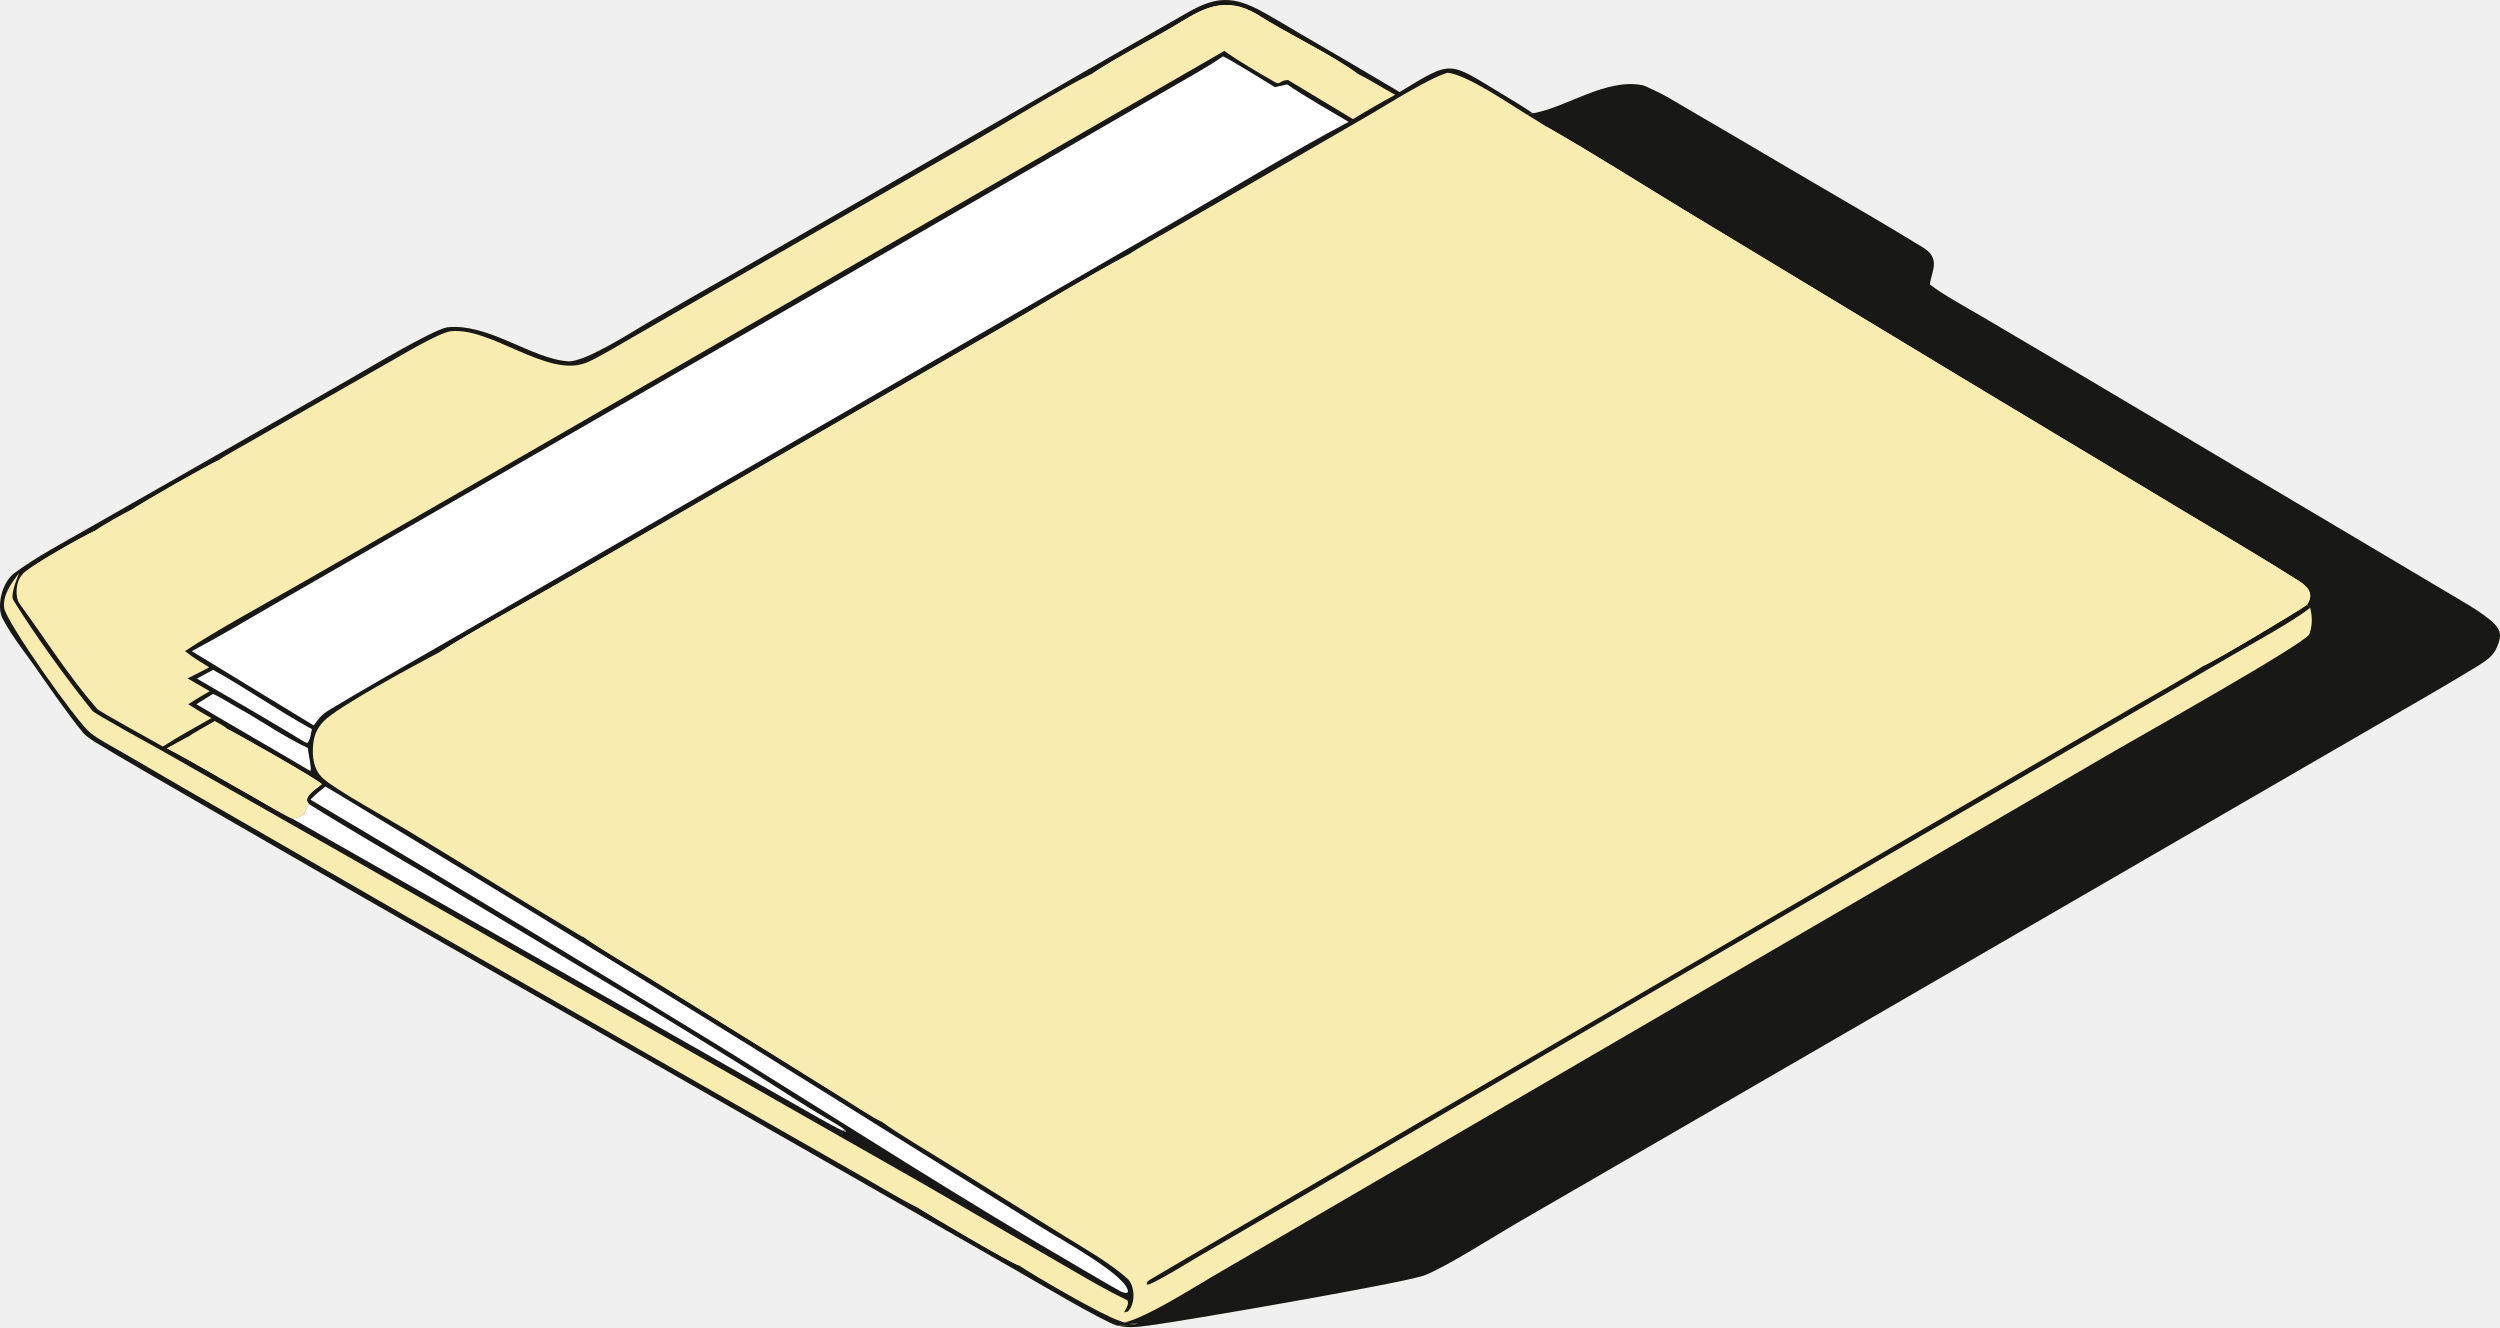
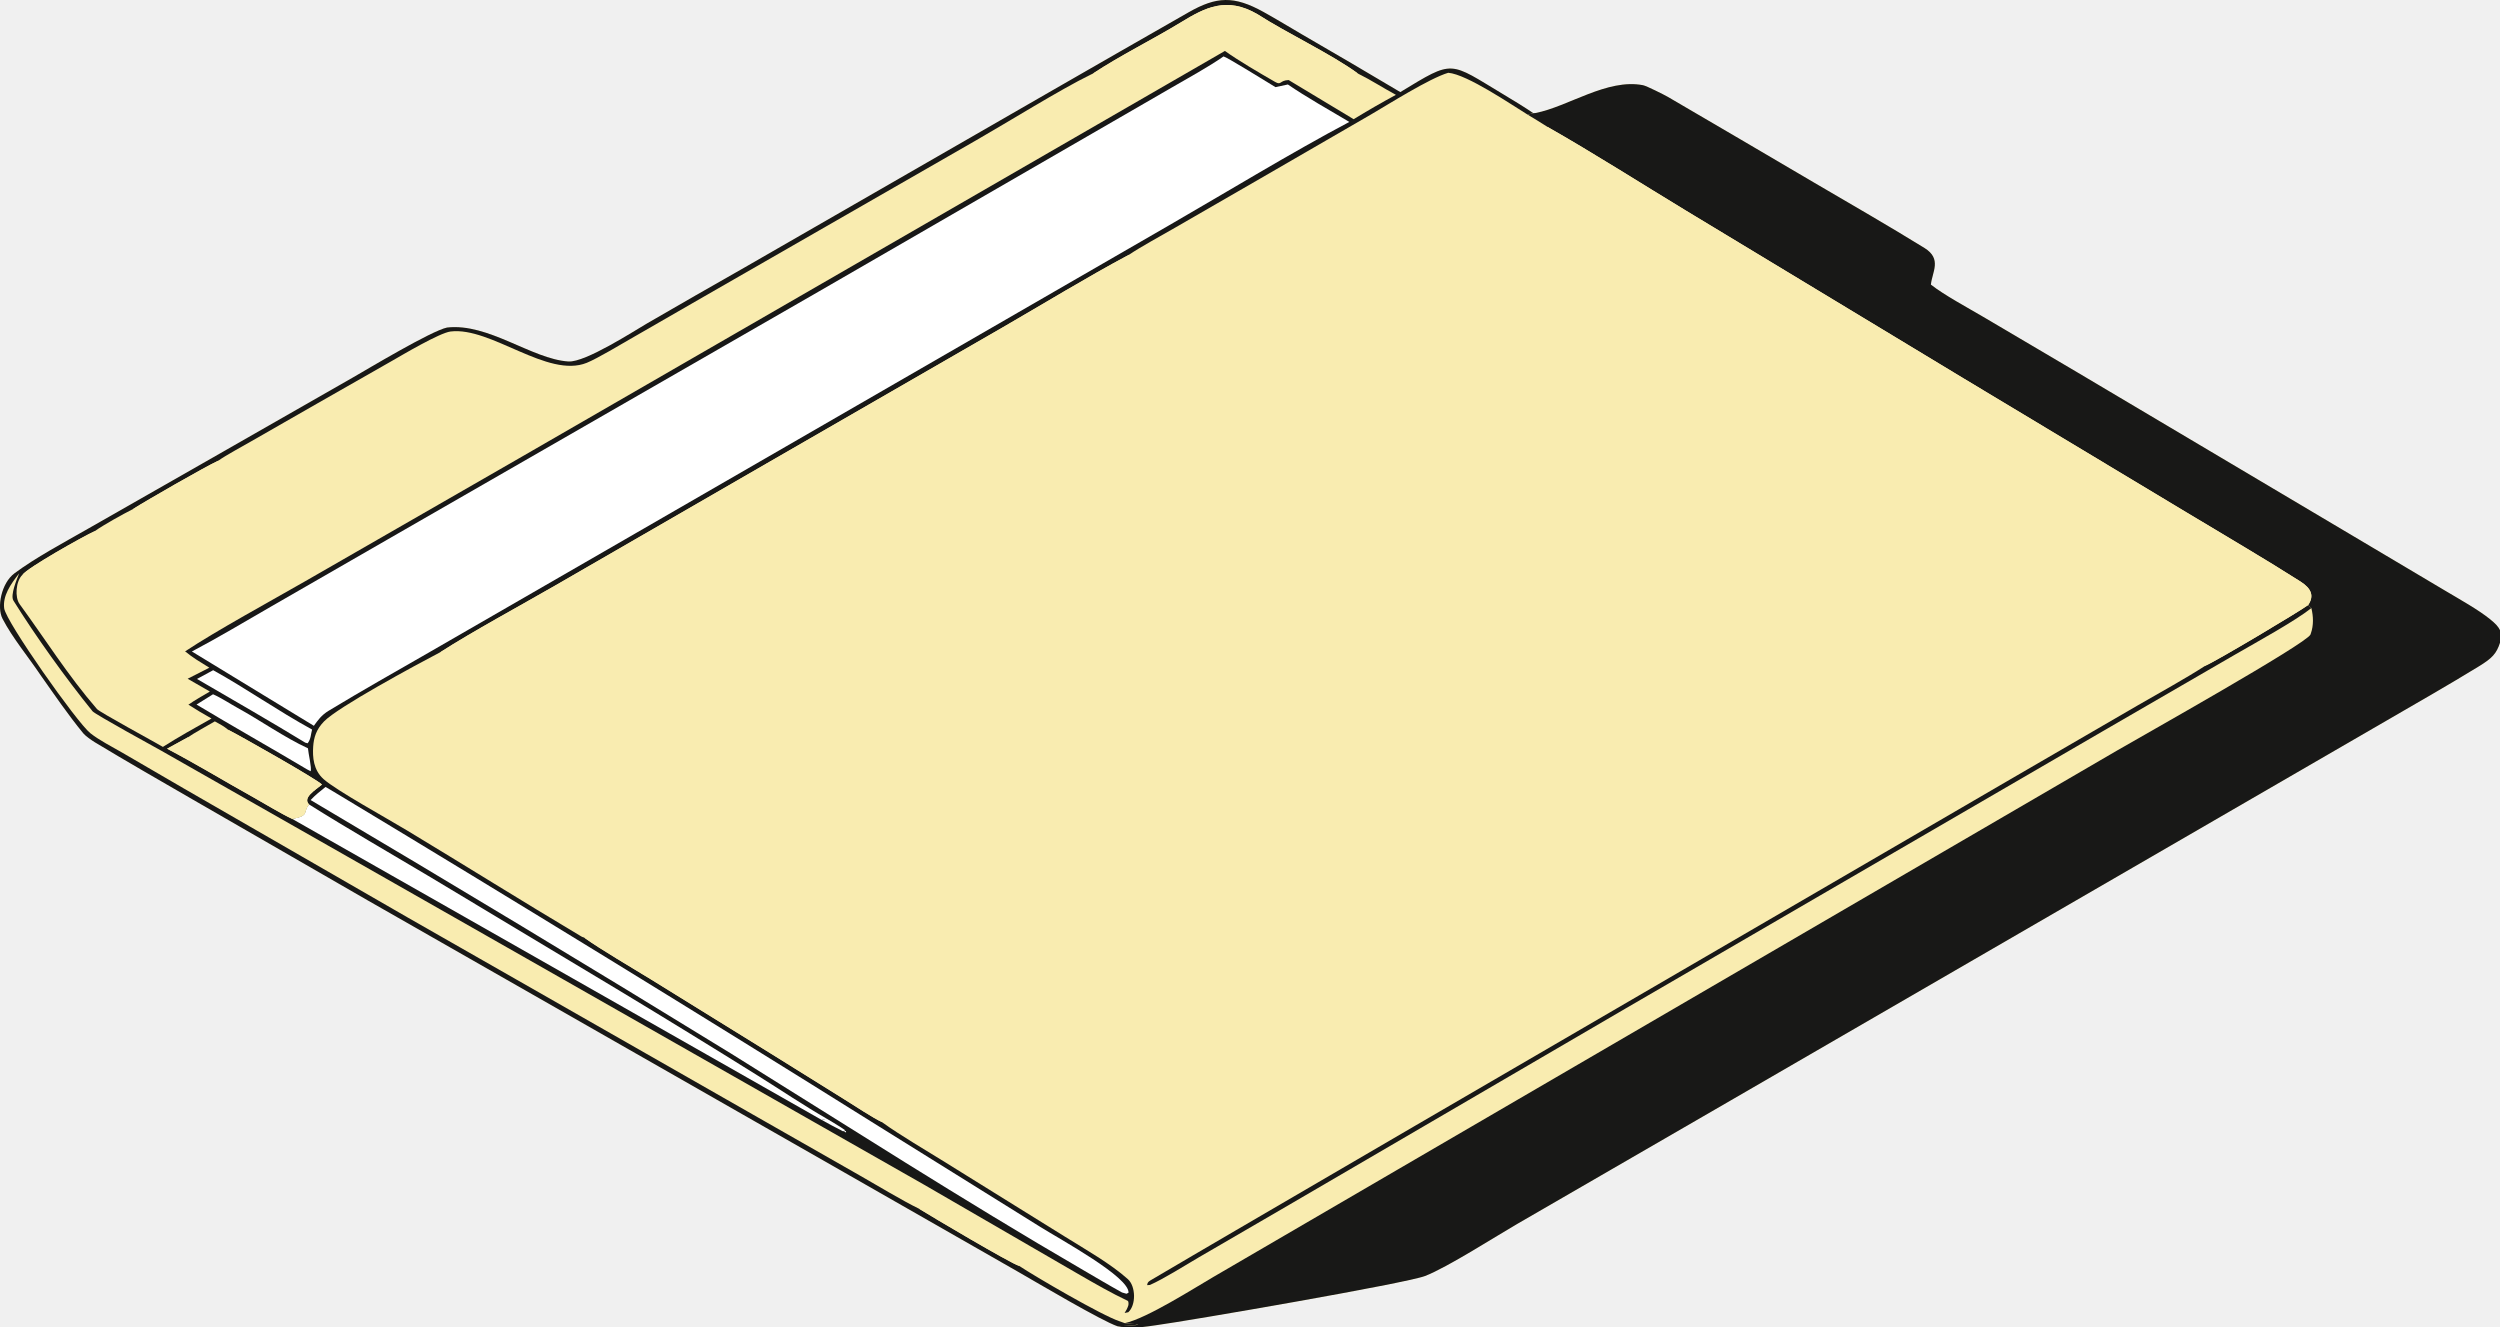
- <svg xmlns="http://www.w3.org/2000/svg" fill="none" viewBox="261.27 3741.49 620.31 329.29" width="620.31" height="329.29">
+ <svg xmlns="http://www.w3.org/2000/svg" fill="none" viewBox="261.27 3741.49 620 329" width="620" height="329">
  <g id="folder-main">
    <path d="M538.435 4070.41C534.562 4069.13 518.357 4059.53 514.187 4057.14L470.587 4032.22L352.509 3964.81L308.948 3939.7C300.882 3935.03 292.684 3930.34 284.791 3925.57C283.922 3925.04 282.45 3923.99 281.941 3923.37C278.104 3918.7 274.754 3913.76 271.361 3908.96C268.249 3904.33 264.366 3899.69 261.903 3894.94C260.42 3892.09 261.599 3886.09 264.866 3883.67C270.146 3879.75 276.951 3876.13 283.109 3872.61L314.299 3854.82L348.855 3835.07C352.454 3833.01 368.188 3823.56 372.137 3822.72C382.389 3821.54 393.146 3830.53 402.23 3831.14C406.421 3831.43 418.744 3823.43 421.721 3821.71C429.721 3817.07 437.764 3812.46 445.852 3807.87L522.392 3763.83C533.579 3757.4 544.785 3750.96 556.011 3744.56C562.98 3740.58 567.288 3740.4 574.593 3744.44C577.866 3746.26 580.974 3748.15 584.129 3750C592.322 3754.74 600.464 3759.52 608.547 3764.33C621.992 3756.17 620.452 3756.71 634.28 3765C636.748 3766.48 639.236 3767.99 641.538 3769.56C641.716 3769.54 641.893 3769.53 642.067 3769.52C650.15 3767.96 659.859 3760.89 668.74 3762.62C669.621 3762.79 674.023 3765.01 674.872 3765.5C687.065 3772.58 699.133 3779.73 711.275 3786.84C720.412 3792.19 729.659 3797.51 738.54 3802.99C742.966 3805.73 740.407 3809 740.135 3812.08C743.479 3814.7 749.11 3817.71 753.13 3820.08L776.344 3833.77L849.476 3877.17L867.652 3887.97C871.304 3890.15 875.849 3892.66 878.826 3895.07C881.358 3897.11 882.049 3898.44 881.286 3900.84C880.406 3903.6 879.308 3904.74 876.007 3906.76C868.536 3911.34 860.734 3915.79 853.046 3920.25L811.933 3944.06L690.568 4014.35L637.55 4045.02C632.349 4048.03 620.192 4055.81 614.707 4057.93C610.012 4059.75 556.536 4068.97 547.884 4070.16C545.535 4070.48 542.455 4071 540.066 4070.69C539.509 4070.62 538.972 4070.52 538.435 4070.41Z" fill="#F9ECB0" />
    <path d="M538.435 4070.41C534.562 4069.13 518.357 4059.53 514.187 4057.14L470.587 4032.22L352.509 3964.81L308.948 3939.7C300.882 3935.03 292.684 3930.34 284.791 3925.57C283.922 3925.04 282.45 3923.99 281.941 3923.37C278.104 3918.7 274.754 3913.76 271.361 3908.96C268.249 3904.33 264.366 3899.69 261.903 3894.94C260.42 3892.09 261.599 3886.09 264.866 3883.67C270.146 3879.75 276.951 3876.13 283.109 3872.61L314.299 3854.82L348.855 3835.07C352.454 3833.01 368.188 3823.56 372.137 3822.72C382.389 3821.54 393.146 3830.53 402.23 3831.14C406.421 3831.43 418.744 3823.43 421.721 3821.71C429.721 3817.07 437.764 3812.46 445.852 3807.87L522.392 3763.83C533.579 3757.4 544.785 3750.96 556.011 3744.56C562.98 3740.58 567.288 3740.4 574.593 3744.44C577.866 3746.26 580.974 3748.15 584.129 3750C592.322 3754.74 600.464 3759.52 608.547 3764.33C621.992 3756.17 620.452 3756.71 634.28 3765C636.748 3766.48 639.236 3767.99 641.538 3769.56L640.124 3769.92C636.278 3767.57 625.084 3759.9 620.432 3759.54C615.734 3760.93 605.479 3767.44 601.341 3769.84L574.012 3785.66L552.666 3797.97C549.373 3799.87 544.145 3802.72 541.223 3804.69C531.036 3810.12 519.979 3816.88 510.029 3822.63L451.203 3856.54L398.896 3886.74C390.191 3891.75 378.492 3898.08 370.453 3903.24C364.251 3906.49 345.068 3916.84 341.622 3920.41C339.679 3922.42 339.088 3924.41 338.939 3926.66C338.767 3929.26 338.984 3932.45 341.517 3934.71C344.74 3937.57 357.308 3944.47 362.183 3947.42C376.578 3956.1 390.703 3964.95 405.193 3973.58C405.724 3973.9 405.501 3973.79 406.134 3974.01C410.4 3977.06 417.934 3981.43 422.748 3984.4L452.422 4002.76L470.91 4014.28C472.853 4015.5 478.12 4018.94 479.929 4019.73L480.253 4019.96C484.232 4022.85 491.099 4026.88 495.578 4029.67L525.211 4048.08C530.55 4051.4 536.753 4054.92 540.982 4058.72C542.949 4060.48 543.051 4065.13 541.089 4066.92L540.173 4067.11C540.579 4066.51 540.887 4065.89 541.085 4065.26C541.184 4064.96 541.195 4064.21 540.915 4064.08C536.919 4062.2 532.726 4059.78 529.132 4057.71L490.503 4035.33L334.119 3946.35L301.363 3927.72C299.987 3926.95 284.832 3918.64 284.227 3917.89C277.625 3909.77 269.897 3898.96 264.603 3890.44C263.758 3889.08 265.484 3885.09 266.025 3883.68C263.858 3886.43 261.922 3889.26 262.303 3892.34C262.715 3895.66 280.345 3920.67 283.663 3923.31C285.883 3925.08 289.033 3926.66 291.7 3928.21L306.863 3937.03L362.456 3969.07L447.788 4017.78L474.693 4033.12C478.738 4035.42 485.087 4039.27 489.221 4041.27C492.067 4043.05 511.869 4054.8 514.072 4055.46C517.693 4057.9 534.684 4067.82 538.941 4069.17L540.204 4069.63C541.286 4069.77 542.273 4069.84 543.379 4069.89L543.565 4070.01L543.114 4069.96L543.008 4070.13C541.492 4070.24 539.96 4070.37 538.435 4070.41Z" fill="#181817" />
    <path d="M577.586 3763.1C575.675 3761.97 565.945 3755.87 564.713 3755.48C561.168 3757.97 555.813 3760.92 551.762 3763.26L530.791 3775.38L464.492 3813.69L359.839 3873.87L328.465 3891.93C322.164 3895.56 315.389 3899.62 308.858 3903.06L339.111 3921.49C340.089 3920.13 340.962 3918.86 342.758 3917.77C350.894 3912.83 359.542 3907.97 367.91 3903.15L416.339 3875.22L551.162 3797.39C565.136 3789.33 581.55 3779.33 595.904 3771.73C591.114 3768.89 584.954 3765.41 580.662 3762.44L577.586 3763.1Z" fill="#FFFFFF" />
    <path d="M532.283 3759.75C539.004 3755.3 547.099 3751.32 554.285 3746.94C560.109 3743.39 565.495 3740.55 573.148 3745.03C580.389 3749.71 591.414 3754.87 598.056 3759.74C601.353 3761.37 604.279 3763.3 607.457 3765.01C603.856 3766.96 600.358 3768.98 596.974 3771.05L580.855 3761.34C578.565 3761.43 579.098 3762.73 577.487 3761.8C573.807 3759.69 568.137 3756.37 565.053 3754.12L391.07 3854.53L337.061 3885.58C328.358 3890.58 315.034 3897.82 307.178 3903.03C309.083 3904.6 310.906 3905.67 313.19 3907.08L307.807 3909.82L313.313 3912.99C311.555 3914.03 309.56 3915.14 307.995 3916.25C309.949 3917.5 311.641 3918.51 313.729 3919.68C309.58 3922.01 305.555 3924.24 301.668 3926.72C299.357 3925.36 286.006 3918.12 285.328 3917.34C278.159 3909.08 272.398 3899.88 266.144 3891.32C264.914 3889.64 265.162 3885.64 266.835 3884.04C268.13 3882.25 282.022 3874.45 284.761 3873.22C286.94 3871.67 291.624 3869.07 294.257 3867.73C297.557 3865.63 312.006 3857.32 315.425 3855.73C317.195 3854.46 321.408 3852.18 323.616 3850.91L339.817 3841.63L358.794 3830.81C360.917 3829.6 370.26 3824.04 373.018 3823.7C383.027 3822.48 397.083 3835.4 406.788 3831.47C409.447 3830.39 415.403 3826.81 417.999 3825.32L435.82 3815.06L503.431 3776.24C510.756 3772.06 524.394 3763.58 531.687 3760.04L532.283 3759.75Z" fill="#F9ECB0" />
    <path d="M532.283 3759.75C539.004 3755.3 547.099 3751.32 554.285 3746.94C560.109 3743.39 565.495 3740.55 573.148 3745.03C580.39 3749.71 591.414 3754.87 598.056 3759.74C592.334 3758.68 574.893 3745.75 568.954 3743.87C560.315 3741.13 538.309 3759.22 532.283 3759.75Z" fill="#F9ECB0" />
    <path d="M294.257 3867.73C297.557 3865.63 312.006 3857.32 315.425 3855.73L315.668 3856.37L315.138 3856.6L315.26 3856.98L314.627 3857.01C315.066 3857.07 315.789 3856.85 316.379 3856.72C315.314 3857.75 310.954 3859.35 309.313 3860.54C308.787 3860.93 305.244 3862.9 304.665 3863.11C302.106 3864.04 296.789 3867.6 294.257 3867.73Z" fill="#F9ECB0" />
    <path d="M266.835 3884.04C268.13 3882.25 282.022 3874.45 284.761 3873.22L284.94 3873.87C282.361 3875.55 269.824 3883.32 266.835 3884.04Z" fill="#F9ECB0" />
    <path d="M342.002 3936.65C342.712 3937.06 343.412 3937.48 344.105 3937.89C389.646 3965.32 434.72 3992.98 479.321 4020.89L519.273 4045.77C524.509 4049.04 541.381 4058.21 541.144 4062.09L540.631 4062.34L539.529 4062.02C536.24 4060.21 533.093 4058.32 529.891 4056.46C499.875 4039.02 471.526 4020.77 442.594 4002.79C408.176 3981.64 373.411 3960.68 338.304 3939.9C339.472 3938.65 340.574 3937.8 342.002 3936.65Z" fill="#FFFFFF" />
    <path d="M333.745 3944.58C338.197 3943.75 336.271 3942.84 337.923 3940.99C347.252 3946.87 357.797 3952.94 367.47 3958.7L415.449 3987.51C426.856 3994.4 438.159 4001.34 449.354 4008.34C454.353 4011.45 461.181 4016.02 466.292 4018.92L465.042 4019.23L333.745 3944.58Z" fill="#FFFFFF" />
    <path d="M307.912 3924.32C308.996 3923.52 313.106 3921.23 314.549 3920.39C315.996 3921.19 316.703 3921.53 317.837 3922.46C320.798 3923.96 339.718 3934.66 341.124 3936.06C339.443 3937.44 336.241 3939.33 337.923 3940.99C336.271 3942.84 338.197 3943.75 333.745 3944.58C330.998 3943.31 326.728 3940.68 324.06 3939.19C316.935 3935.23 310.045 3931.01 302.711 3927.17L307.912 3924.32Z" fill="#F9ECB0" />
    <path d="M317.837 3922.46C320.798 3923.96 339.718 3934.66 341.124 3936.06C339.443 3937.44 336.241 3939.33 337.923 3940.99C336.271 3942.84 338.197 3943.75 333.745 3944.58C330.998 3943.31 326.728 3940.68 324.06 3939.19C316.935 3935.23 310.045 3931.01 302.711 3927.17L307.912 3924.32C308.13 3925.58 306.898 3926.41 306.103 3927.66C307.478 3929.01 331.068 3942.7 333.481 3943.36L332.832 3942.58L333.507 3942.58C335.751 3941.21 337.313 3937.96 338.445 3936.05C338.388 3936 338.332 3935.96 338.275 3935.92C335.532 3932.46 319.184 3925.02 317.837 3922.46Z" fill="#F9ECB0" />
    <path d="M314.099 3913.67C315.937 3914.45 318.461 3916.1 320.191 3917.05C325.689 3920.06 331.817 3924.39 337.641 3927.07C337.728 3928.34 338.638 3932.03 338.303 3932.76L337.397 3932.28C328.323 3926.88 319.021 3921.64 310.009 3916.22L314.099 3913.67Z" fill="#FFFFFF" />
    <path d="M314.136 3907.7C322.263 3912.19 330.163 3917.77 338.669 3922.42C338.331 3923.61 338.411 3924.71 337.574 3925.82L336.978 3925.67C328.299 3920.37 319.029 3915.06 310.124 3909.87L314.136 3907.7Z" fill="#FFFFFF" />
    <path d="M466.292 4018.92C467.673 4019.76 469.604 4020.87 470.815 4021.75L470.634 4022.15L471.093 4021.97L471.065 4022.31L471.379 4022.26L470.999 4022.31L470.675 4022.19L471.036 4021.95L470.321 4022.04C468.434 4021.09 466.837 4020.23 465.042 4019.23L466.292 4018.92Z" fill="#FFFFFF" />
    <path d="M641.538 3769.56C641.716 3769.54 641.893 3769.53 642.067 3769.52C650.15 3767.96 659.859 3760.89 668.74 3762.62C669.62 3762.79 674.023 3765.01 674.872 3765.5C687.065 3772.58 699.132 3779.73 711.274 3786.84C720.412 3792.19 729.659 3797.51 738.54 3802.99C742.966 3805.73 740.407 3809 740.135 3812.08C743.479 3814.7 749.11 3817.71 753.13 3820.08L776.344 3833.77L849.476 3877.17L867.652 3887.97C871.304 3890.15 875.849 3892.66 878.826 3895.07C881.358 3897.11 882.049 3898.44 881.286 3900.84C880.406 3903.6 879.308 3904.74 876.007 3906.76C868.536 3911.34 860.734 3915.79 853.046 3920.25L811.933 3944.06L690.568 4014.35L637.55 4045.02C632.349 4048.03 620.192 4055.81 614.707 4057.93C610.012 4059.75 556.536 4068.97 547.884 4070.16C545.535 4070.48 542.455 4071 540.066 4070.69C539.509 4070.62 538.972 4070.52 538.435 4070.41C539.959 4070.37 541.492 4070.24 543.008 4070.13L543.114 4069.96L543.565 4070.01L543.379 4069.89C542.273 4069.84 541.286 4069.77 540.204 4069.63C545.642 4068.48 557.594 4060.84 562.163 4058.19L607.978 4031.49L786.148 3927.71C792.127 3924.23 833.374 3901.08 834.27 3898.85C834.31 3898.76 834.329 3898.66 834.365 3898.56C835.072 3896.59 834.989 3894.29 834.487 3892.3L833.694 3891.54C835.202 3889.31 834.555 3887.47 831.771 3885.7C822.594 3879.86 812.963 3874.25 803.502 3868.55L748.151 3835.28L679.5 3793.79C668.519 3787.14 656.29 3779.34 645.08 3772.98C643.69 3772.05 641.625 3770.85 640.124 3769.92L641.538 3769.56Z" fill="#181817" />
    <path d="M833.694 3891.54L834.487 3892.3C830.31 3895.6 820.955 3900.71 815.704 3903.75L782.78 3922.82L664.235 3991.7L580.907 4040.33L558.561 4053.32C555.324 4055.2 549.823 4058.69 546.451 4060.16L545.76 4060.21C545.843 4059.68 545.902 4059.43 546.593 4059.02C553.523 4054.92 560.607 4050.8 567.572 4046.72L612.176 4020.7L759.543 3934.93L791.242 3916.53C796.442 3913.51 803.392 3909.71 808.13 3906.62C811.005 3905.4 831.459 3893.18 833.694 3891.54Z" fill="#181817" />
    <path d="M645.08 3772.98C656.29 3779.34 668.519 3787.14 679.5 3793.79L748.151 3835.28L803.503 3868.55C812.964 3874.25 822.594 3879.86 831.771 3885.7C834.555 3887.47 835.202 3889.31 833.694 3891.54C831.459 3893.18 811.005 3905.4 808.131 3906.62L807.653 3906.2C811.368 3903.04 837.895 3891.06 833.157 3887.88C828.849 3885 796.727 3864.42 793.371 3863.61L793.367 3864.24L793.035 3864.29C791.455 3863.38 790.299 3862.4 788.901 3861.41C787.495 3860.43 786.374 3859.06 784.881 3858.15C777.315 3853.52 769.248 3849.07 761.793 3844.39C760.009 3843.27 758.508 3842.37 756.68 3841.28C744.72 3834.14 732.724 3827 721.059 3819.7C720.005 3818.95 717.352 3818.52 716.392 3817.82C705.024 3809.56 691.8 3802.14 679.145 3794.47L657.175 3781.14C653.005 3778.62 648.515 3776.1 644.657 3773.46L645.08 3772.98Z" fill="#F9ECB0" />
    <path d="M541.223 3804.69L541.657 3805.19C539.213 3806.86 535.956 3808.5 533.219 3810.07L517.156 3819.39C498.915 3829.99 480.576 3840.54 462.144 3851.04L398.26 3888.01C393.084 3891.01 388.609 3894.4 382.617 3897.02C379.706 3898.29 374.03 3902.54 371.368 3903.34L370.453 3903.24C378.492 3898.08 390.19 3891.75 398.896 3886.74L451.203 3856.54L510.029 3822.63C519.979 3816.88 531.036 3810.12 541.223 3804.69Z" fill="#F9ECB0" />
    <path d="M406.134 3974.01C409.278 3974.48 432.206 3989.28 435.691 3991.81L436.213 3991.71L436.623 3991.2C438.224 3991.59 439.514 3992.8 440.706 3993.62L440.134 3994.12C441.26 3995.37 476.966 4017.29 480.525 4019.33L479.929 4019.73C478.12 4018.94 472.853 4015.5 470.91 4014.28L452.423 4002.76L422.748 3984.4C417.934 3981.43 410.4 3977.06 406.134 3974.01Z" fill="#F9ECB0" />
    <path d="M489.221 4041.27C493.917 4041.72 509.393 4052.44 513.863 4054.59C514.345 4054.82 514.195 4055.17 514.072 4055.46C511.869 4054.8 492.067 4043.05 489.221 4041.27Z" fill="#F9ECB0" />
  </g>
</svg>
